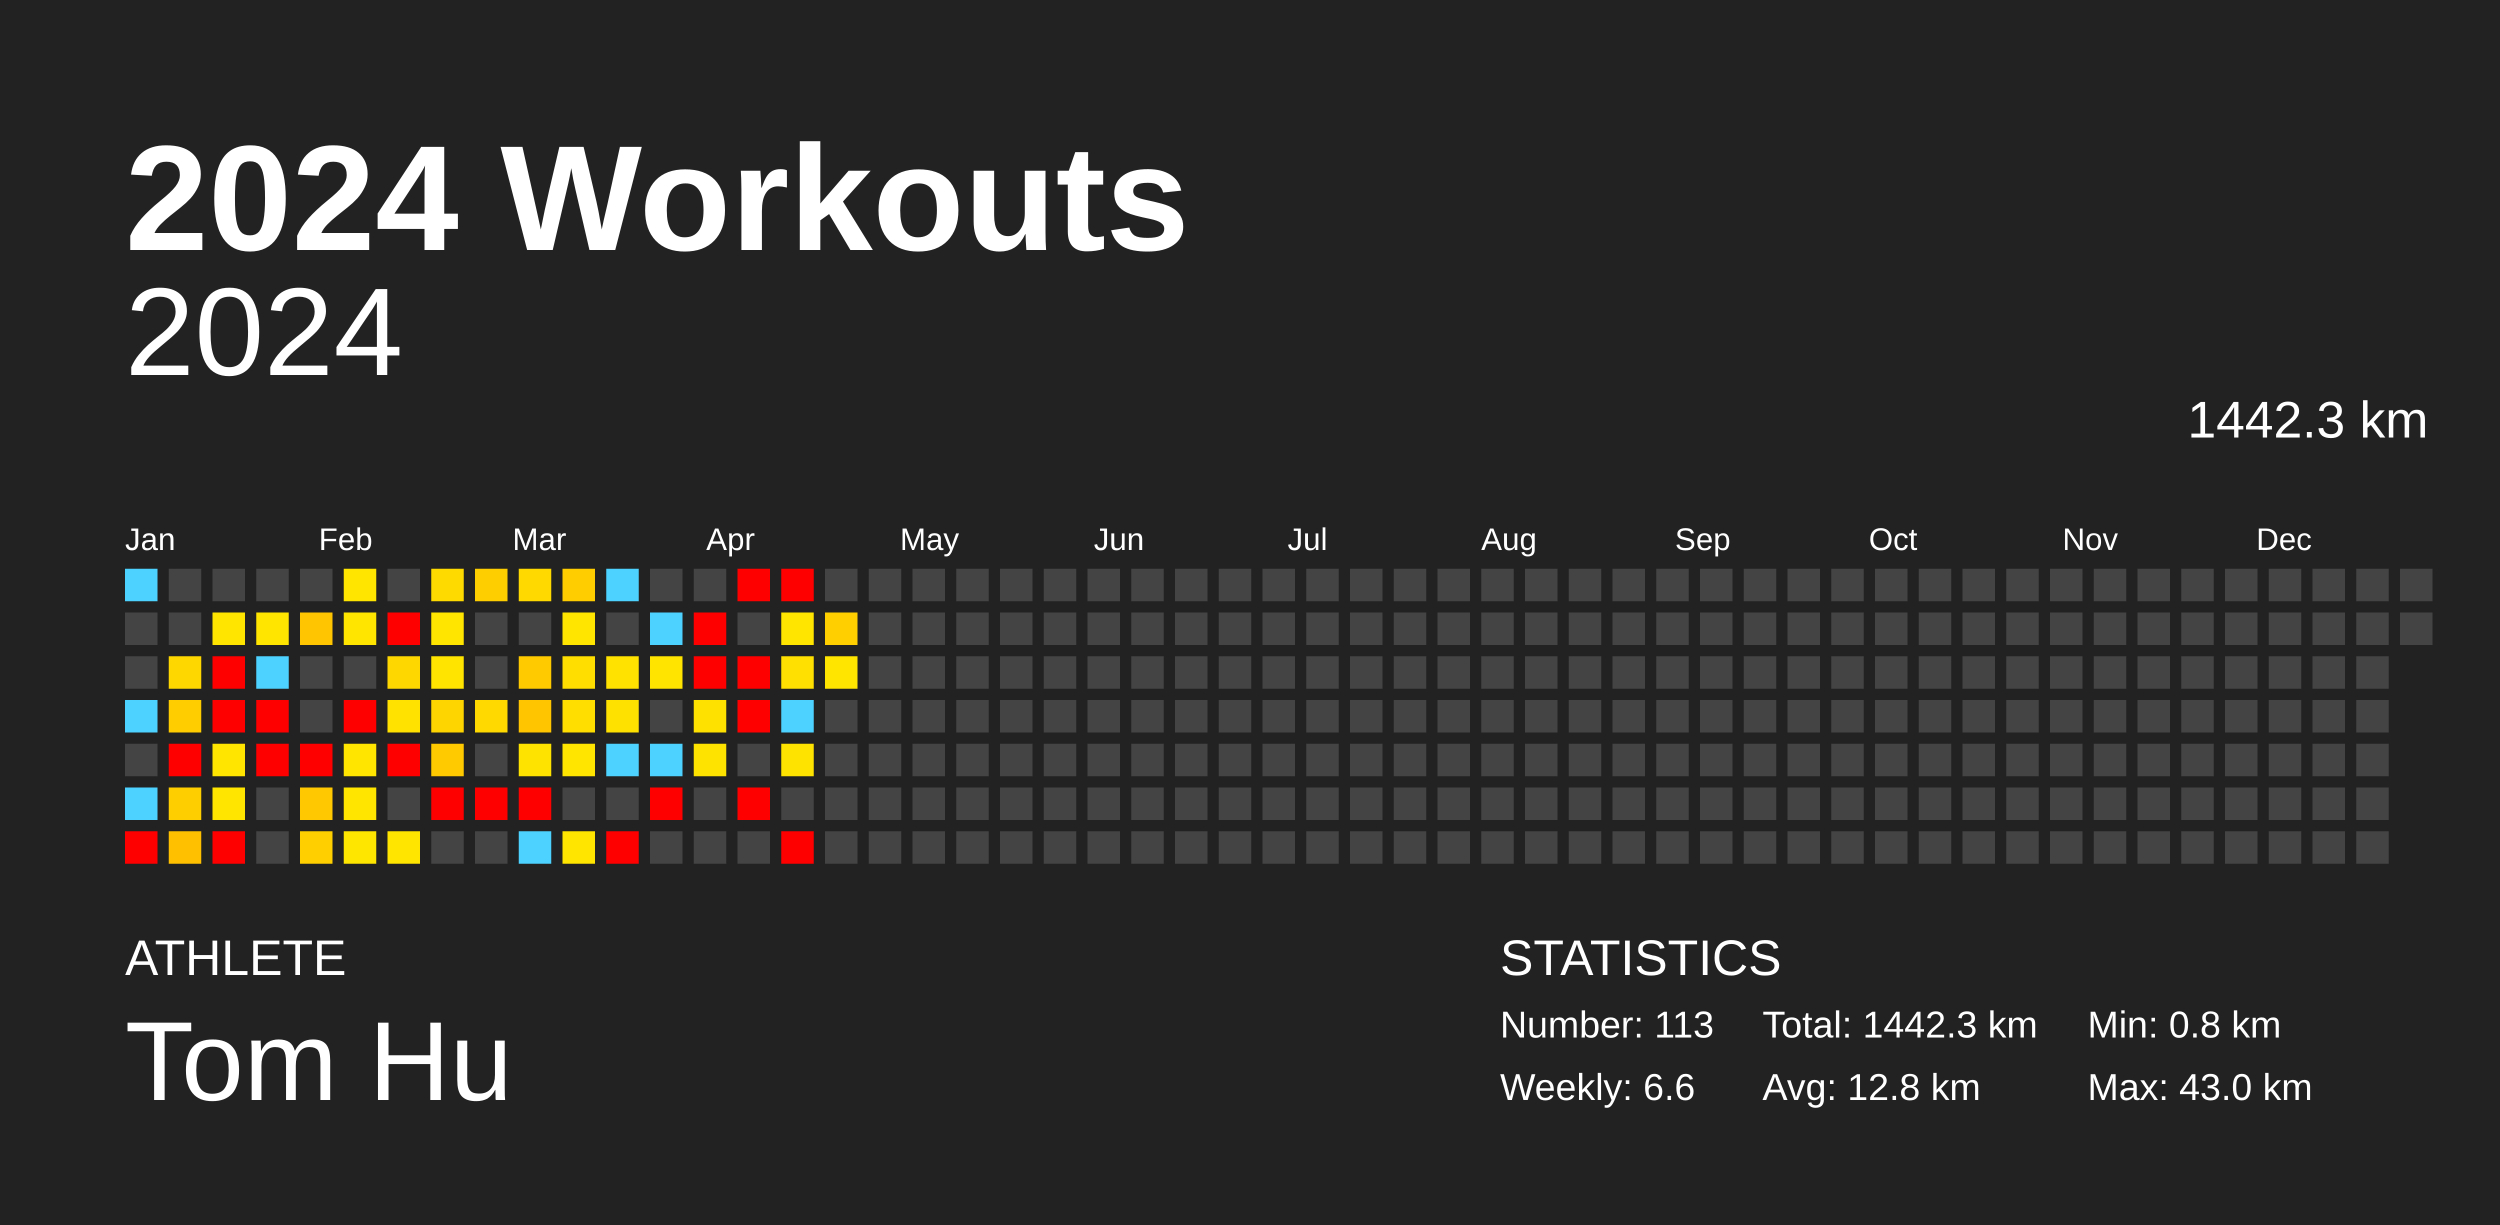
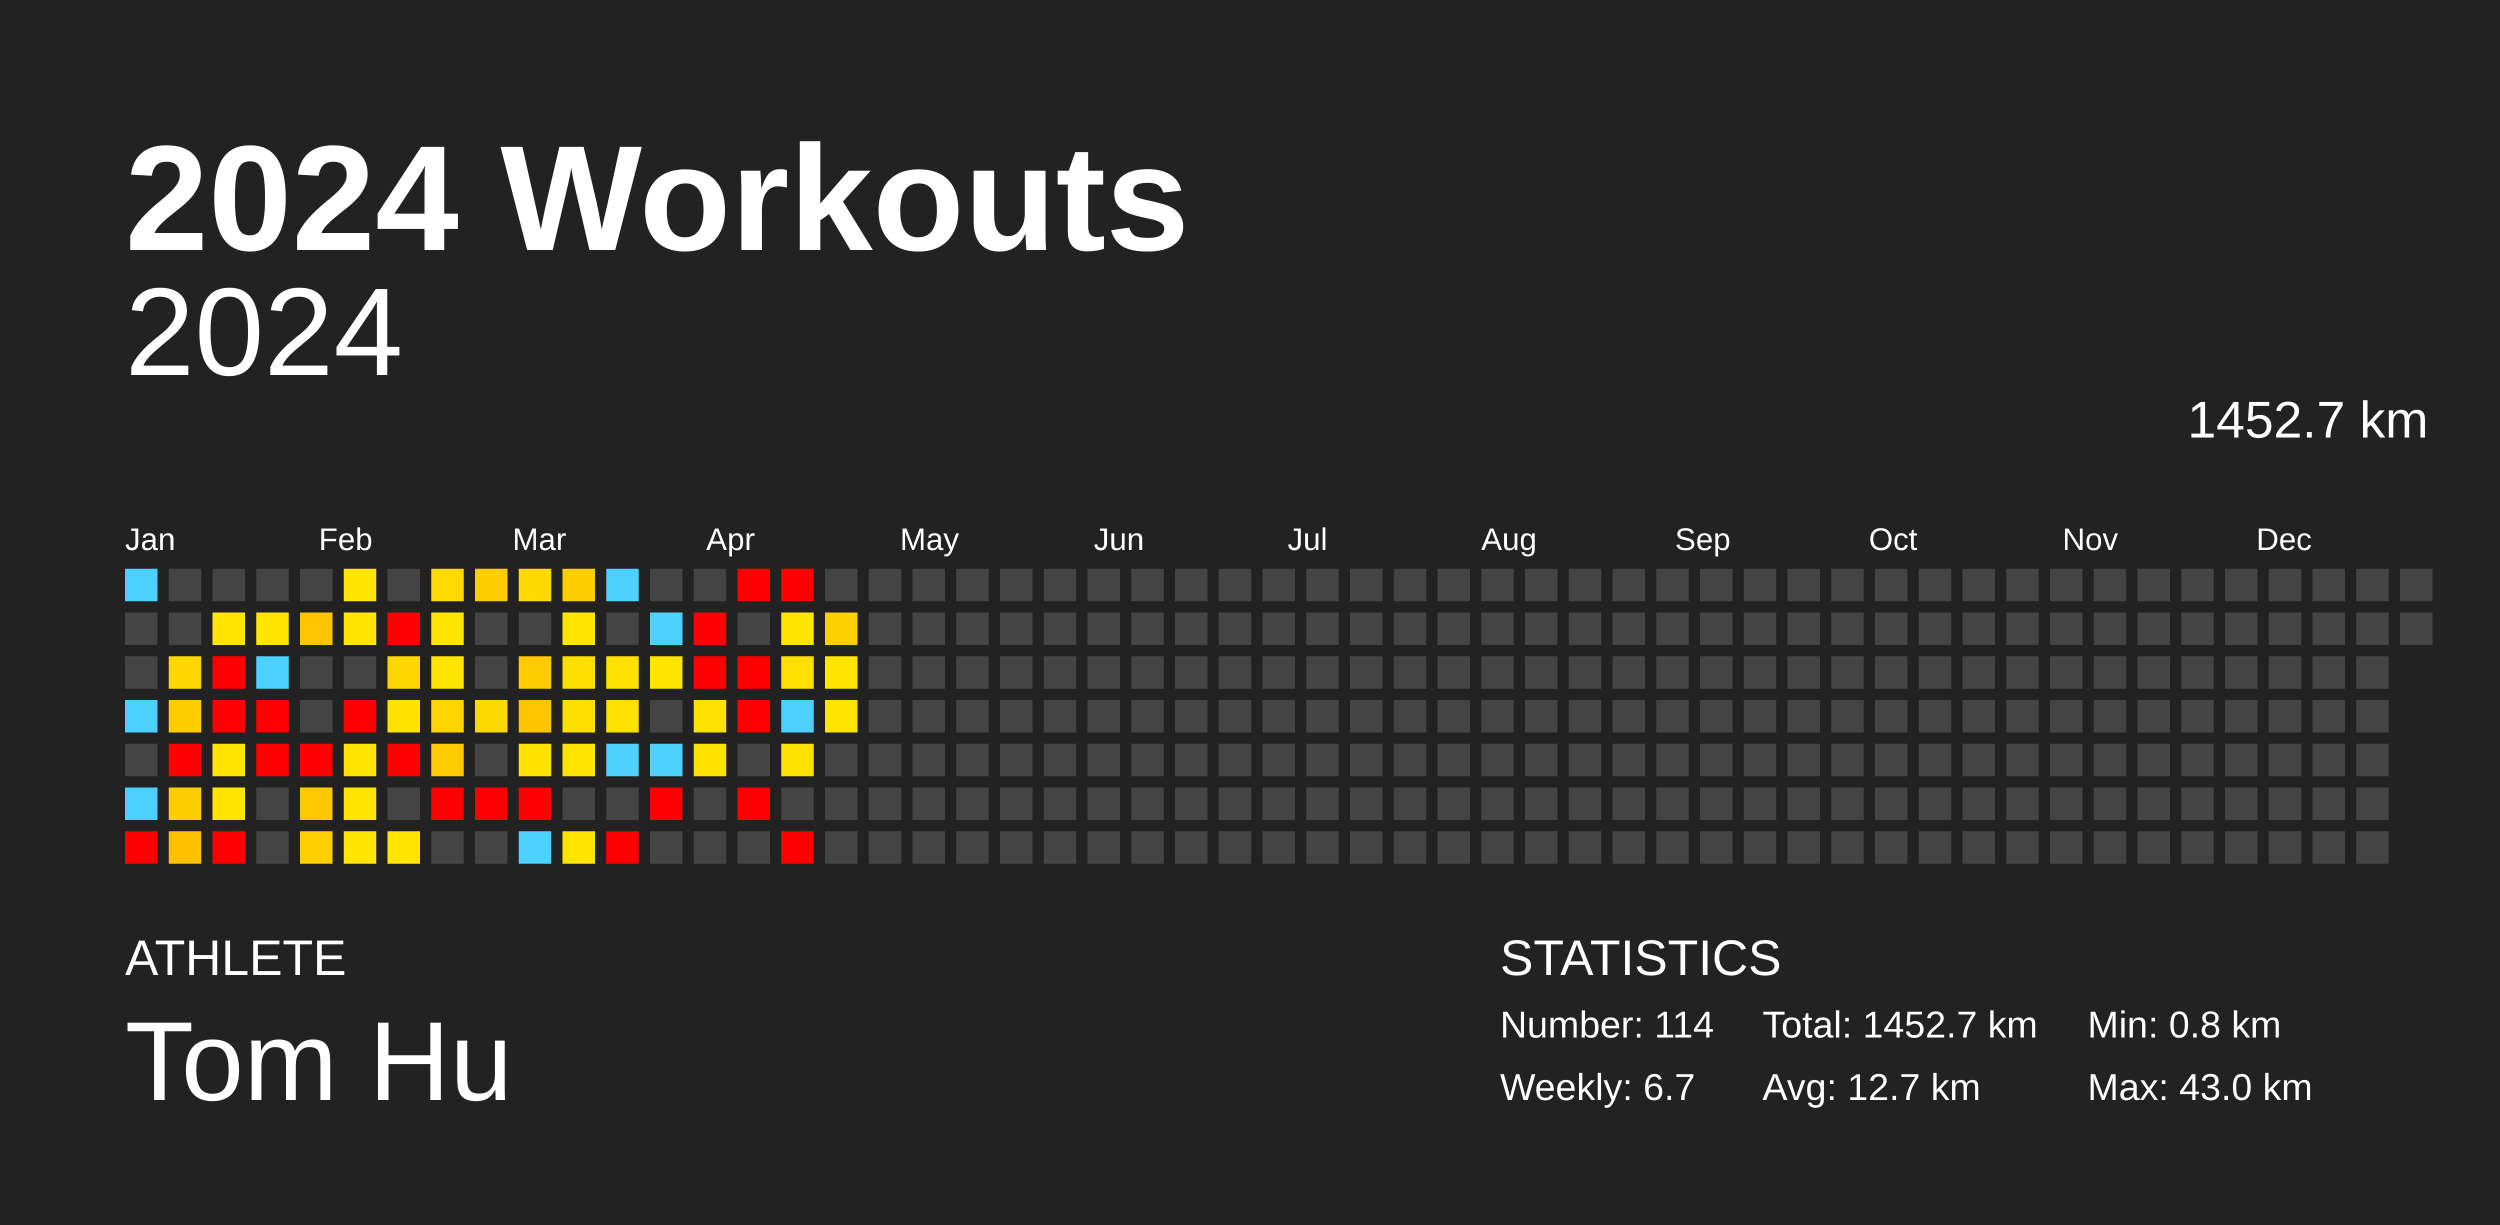
<svg xmlns="http://www.w3.org/2000/svg" baseProfile="full" height="98mm" version="1.1" viewBox="0,0,200,98" width="200mm">
  <defs />
  <rect fill="#222222" height="98" width="200" x="0" y="0" />
  <text fill="#FFFFFF" style="font-size:12px; font-family:Arial; font-weight:bold;" x="10" y="20">2024 Workouts</text>
  <text fill="#FFFFFF" style="font-size:4px; font-family:Arial" x="10" y="78">ATHLETE</text>
  <text fill="#FFFFFF" style="font-size:9px; font-family:Arial" x="10" y="88">Tom Hu</text>
  <text fill="#FFFFFF" style="font-size:4px; font-family:Arial" x="120" y="78">STATISTICS</text>
-   <text fill="#FFFFFF" style="font-size:3px; font-family:Arial" x="120" y="83">Number: 113</text>
-   <text fill="#FFFFFF" style="font-size:3px; font-family:Arial" x="120" y="88">Weekly: 6.6</text>
-   <text fill="#FFFFFF" style="font-size:3px; font-family:Arial" x="141" y="83">Total: 1442.3 km</text>
-   <text fill="#FFFFFF" style="font-size:3px; font-family:Arial" x="141" y="88">Avg: 12.8 km</text>
+   <text fill="#FFFFFF" style="font-size:3px; font-family:Arial" x="120" y="83">Number: 114</text>
+   <text fill="#FFFFFF" style="font-size:3px; font-family:Arial" x="120" y="88">Weekly: 6.7</text>
+   <text fill="#FFFFFF" style="font-size:3px; font-family:Arial" x="141" y="83">Total: 1452.7 km</text>
+   <text fill="#FFFFFF" style="font-size:3px; font-family:Arial" x="141" y="88">Avg: 12.7 km</text>
  <text fill="#FFFFFF" style="font-size:3px; font-family:Arial" x="167" y="83">Min: 0.8 km</text>
  <text fill="#FFFFFF" style="font-size:3px; font-family:Arial" x="167" y="88">Max: 43.0 km</text>
  <text alignment-baseline="hanging" fill="#FFFFFF" style="font-size:10.0px; font-family:Arial;" x="10" y="30">2024</text>
-   <text alignment-baseline="hanging" fill="#FFFFFF" style="font-size:4.125px; font-family:Arial;" x="175" y="35">1442.3 km</text>
+   <text alignment-baseline="hanging" fill="#FFFFFF" style="font-size:4.125px; font-family:Arial;" x="175" y="35">1452.7 km</text>
  <text fill="#FFFFFF" style="font-size:2.5px; font-family:Arial" x="10.0" y="44">Jan</text>
  <text fill="#FFFFFF" style="font-size:2.5px; font-family:Arial" x="25.5" y="44">Feb</text>
  <text fill="#FFFFFF" style="font-size:2.5px; font-family:Arial" x="41.0" y="44">Mar</text>
  <text fill="#FFFFFF" style="font-size:2.5px; font-family:Arial" x="56.5" y="44">Apr</text>
  <text fill="#FFFFFF" style="font-size:2.5px; font-family:Arial" x="72.0" y="44">May</text>
  <text fill="#FFFFFF" style="font-size:2.5px; font-family:Arial" x="87.5" y="44">Jun</text>
  <text fill="#FFFFFF" style="font-size:2.5px; font-family:Arial" x="103.0" y="44">Jul</text>
  <text fill="#FFFFFF" style="font-size:2.5px; font-family:Arial" x="118.5" y="44">Aug</text>
  <text fill="#FFFFFF" style="font-size:2.5px; font-family:Arial" x="134.0" y="44">Sep</text>
  <text fill="#FFFFFF" style="font-size:2.5px; font-family:Arial" x="149.5" y="44">Oct</text>
  <text fill="#FFFFFF" style="font-size:2.5px; font-family:Arial" x="165.0" y="44">Nov</text>
  <text fill="#FFFFFF" style="font-size:2.5px; font-family:Arial" x="180.5" y="44">Dec</text>
  <rect fill="#4dd2ff" height="2.6" width="2.6" x="10.0" y="45.5" />
  <rect fill="#444444" height="2.6" width="2.6" x="10.0" y="49.0" />
  <rect fill="#444444" height="2.6" width="2.6" x="10.0" y="52.5" />
  <rect fill="#4dd2ff" height="2.6" width="2.6" x="10.0" y="56.0" />
  <rect fill="#444444" height="2.6" width="2.6" x="10.0" y="59.5" />
  <rect fill="#4dd2ff" height="2.6" width="2.6" x="10.0" y="63.0" />
  <rect fill="red" height="2.6" width="2.6" x="10.0" y="66.5" />
  <rect fill="#444444" height="2.6" width="2.6" x="13.5" y="45.5" />
  <rect fill="#444444" height="2.6" width="2.6" x="13.5" y="49.0" />
  <rect fill="#ffd700" height="2.6" width="2.6" x="13.5" y="52.5" />
  <rect fill="#ffcd00" height="2.6" width="2.6" x="13.5" y="56.0" />
  <rect fill="red" height="2.6" width="2.6" x="13.5" y="59.5" />
  <rect fill="#ffce00" height="2.6" width="2.6" x="13.5" y="63.0" />
  <rect fill="#ffc000" height="2.6" width="2.6" x="13.5" y="66.5" />
  <rect fill="#444444" height="2.6" width="2.6" x="17.0" y="45.5" />
  <rect fill="#ffe500" height="2.6" width="2.6" x="17.0" y="49.0" />
  <rect fill="red" height="2.6" width="2.6" x="17.0" y="52.5" />
  <rect fill="red" height="2.6" width="2.6" x="17.0" y="56.0" />
  <rect fill="#ffe500" height="2.6" width="2.6" x="17.0" y="59.5" />
  <rect fill="#ffe500" height="2.6" width="2.6" x="17.0" y="63.0" />
  <rect fill="red" height="2.6" width="2.6" x="17.0" y="66.5" />
  <rect fill="#444444" height="2.6" width="2.6" x="20.5" y="45.5" />
  <rect fill="#ffe500" height="2.6" width="2.6" x="20.5" y="49.0" />
  <rect fill="#4dd2ff" height="2.6" width="2.6" x="20.5" y="52.5" />
  <rect fill="red" height="2.6" width="2.6" x="20.5" y="56.0" />
  <rect fill="red" height="2.6" width="2.6" x="20.5" y="59.5" />
  <rect fill="#444444" height="2.6" width="2.6" x="20.5" y="63.0" />
  <rect fill="#444444" height="2.6" width="2.6" x="20.5" y="66.5" />
  <rect fill="#444444" height="2.6" width="2.6" x="24.0" y="45.5" />
  <rect fill="#ffc500" height="2.6" width="2.6" x="24.0" y="49.0" />
  <rect fill="#444444" height="2.6" width="2.6" x="24.0" y="52.5" />
  <rect fill="#444444" height="2.6" width="2.6" x="24.0" y="56.0" />
  <rect fill="red" height="2.6" width="2.6" x="24.0" y="59.5" />
  <rect fill="#ffc800" height="2.6" width="2.6" x="24.0" y="63.0" />
  <rect fill="#ffcf00" height="2.6" width="2.6" x="24.0" y="66.5" />
  <rect fill="#ffe500" height="2.6" width="2.6" x="27.5" y="45.5" />
  <rect fill="#ffe500" height="2.6" width="2.6" x="27.5" y="49.0" />
  <rect fill="#444444" height="2.6" width="2.6" x="27.5" y="52.5" />
  <rect fill="red" height="2.6" width="2.6" x="27.5" y="56.0" />
  <rect fill="#ffe500" height="2.6" width="2.6" x="27.5" y="59.5" />
  <rect fill="#ffe500" height="2.6" width="2.6" x="27.5" y="63.0" />
  <rect fill="#ffe600" height="2.6" width="2.6" x="27.5" y="66.5" />
  <rect fill="#444444" height="2.6" width="2.6" x="31.0" y="45.5" />
  <rect fill="red" height="2.6" width="2.6" x="31.0" y="49.0" />
  <rect fill="#ffd700" height="2.6" width="2.6" x="31.0" y="52.5" />
  <rect fill="#ffe200" height="2.6" width="2.6" x="31.0" y="56.0" />
  <rect fill="red" height="2.6" width="2.6" x="31.0" y="59.5" />
  <rect fill="#444444" height="2.6" width="2.6" x="31.0" y="63.0" />
  <rect fill="#ffe500" height="2.6" width="2.6" x="31.0" y="66.5" />
  <rect fill="#ffda00" height="2.6" width="2.6" x="34.5" y="45.5" />
  <rect fill="#ffe500" height="2.6" width="2.6" x="34.5" y="49.0" />
  <rect fill="#ffe400" height="2.6" width="2.6" x="34.5" y="52.5" />
  <rect fill="#ffd500" height="2.6" width="2.6" x="34.5" y="56.0" />
  <rect fill="#ffcb00" height="2.6" width="2.6" x="34.5" y="59.5" />
  <rect fill="red" height="2.6" width="2.6" x="34.5" y="63.0" />
  <rect fill="#444444" height="2.6" width="2.6" x="34.5" y="66.5" />
  <rect fill="#ffce00" height="2.6" width="2.6" x="38.0" y="45.5" />
  <rect fill="#444444" height="2.6" width="2.6" x="38.0" y="49.0" />
  <rect fill="#444444" height="2.6" width="2.6" x="38.0" y="52.5" />
  <rect fill="#ffd900" height="2.6" width="2.6" x="38.0" y="56.0" />
  <rect fill="#444444" height="2.6" width="2.6" x="38.0" y="59.5" />
  <rect fill="red" height="2.6" width="2.6" x="38.0" y="63.0" />
  <rect fill="#444444" height="2.6" width="2.6" x="38.0" y="66.5" />
  <rect fill="#ffd900" height="2.6" width="2.6" x="41.5" y="45.5" />
  <rect fill="#444444" height="2.6" width="2.6" x="41.5" y="49.0" />
  <rect fill="#ffca00" height="2.6" width="2.6" x="41.5" y="52.5" />
  <rect fill="#ffc600" height="2.6" width="2.6" x="41.5" y="56.0" />
  <rect fill="#ffe300" height="2.6" width="2.6" x="41.5" y="59.5" />
  <rect fill="red" height="2.6" width="2.6" x="41.5" y="63.0" />
  <rect fill="#4dd2ff" height="2.6" width="2.6" x="41.5" y="66.5" />
  <rect fill="#ffcd00" height="2.6" width="2.6" x="45.0" y="45.5" />
  <rect fill="#ffe500" height="2.6" width="2.6" x="45.0" y="49.0" />
  <rect fill="#ffde00" height="2.6" width="2.6" x="45.0" y="52.5" />
  <rect fill="#ffde00" height="2.6" width="2.6" x="45.0" y="56.0" />
  <rect fill="#ffe500" height="2.6" width="2.6" x="45.0" y="59.5" />
  <rect fill="#444444" height="2.6" width="2.6" x="45.0" y="63.0" />
  <rect fill="#ffe500" height="2.6" width="2.6" x="45.0" y="66.5" />
  <rect fill="#4dd2ff" height="2.6" width="2.6" x="48.5" y="45.5" />
  <rect fill="#444444" height="2.6" width="2.6" x="48.5" y="49.0" />
  <rect fill="#ffe200" height="2.6" width="2.6" x="48.5" y="52.5" />
  <rect fill="#ffe100" height="2.6" width="2.6" x="48.5" y="56.0" />
  <rect fill="#4dd2ff" height="2.6" width="2.6" x="48.5" y="59.5" />
  <rect fill="#444444" height="2.6" width="2.6" x="48.5" y="63.0" />
  <rect fill="red" height="2.6" width="2.6" x="48.5" y="66.5" />
  <rect fill="#444444" height="2.6" width="2.6" x="52.0" y="45.5" />
  <rect fill="#4dd2ff" height="2.6" width="2.6" x="52.0" y="49.0" />
  <rect fill="#ffe400" height="2.6" width="2.6" x="52.0" y="52.5" />
  <rect fill="#444444" height="2.6" width="2.6" x="52.0" y="56.0" />
  <rect fill="#4dd2ff" height="2.6" width="2.6" x="52.0" y="59.5" />
  <rect fill="red" height="2.6" width="2.6" x="52.0" y="63.0" />
  <rect fill="#444444" height="2.6" width="2.6" x="52.0" y="66.5" />
  <rect fill="#444444" height="2.6" width="2.6" x="55.5" y="45.5" />
  <rect fill="red" height="2.6" width="2.6" x="55.5" y="49.0" />
  <rect fill="red" height="2.6" width="2.6" x="55.5" y="52.5" />
  <rect fill="#ffe100" height="2.6" width="2.6" x="55.5" y="56.0" />
  <rect fill="#ffe300" height="2.6" width="2.6" x="55.5" y="59.5" />
  <rect fill="#444444" height="2.6" width="2.6" x="55.5" y="63.0" />
  <rect fill="#444444" height="2.6" width="2.6" x="55.5" y="66.5" />
  <rect fill="red" height="2.6" width="2.6" x="59.0" y="45.5" />
  <rect fill="#444444" height="2.6" width="2.6" x="59.0" y="49.0" />
  <rect fill="red" height="2.6" width="2.6" x="59.0" y="52.5" />
  <rect fill="red" height="2.6" width="2.6" x="59.0" y="56.0" />
  <rect fill="#444444" height="2.6" width="2.6" x="59.0" y="59.5" />
  <rect fill="red" height="2.6" width="2.6" x="59.0" y="63.0" />
  <rect fill="#444444" height="2.6" width="2.6" x="59.0" y="66.5" />
  <rect fill="red" height="2.6" width="2.6" x="62.5" y="45.5" />
  <rect fill="#ffe500" height="2.6" width="2.6" x="62.5" y="49.0" />
  <rect fill="#ffe000" height="2.6" width="2.6" x="62.5" y="52.5" />
  <rect fill="#4dd2ff" height="2.6" width="2.6" x="62.5" y="56.0" />
  <rect fill="#ffe300" height="2.6" width="2.6" x="62.5" y="59.5" />
  <rect fill="#444444" height="2.6" width="2.6" x="62.5" y="63.0" />
  <rect fill="red" height="2.6" width="2.6" x="62.5" y="66.5" />
  <rect fill="#444444" height="2.6" width="2.6" x="66.0" y="45.5" />
  <rect fill="#ffcf00" height="2.6" width="2.6" x="66.0" y="49.0" />
  <rect fill="#ffe500" height="2.6" width="2.6" x="66.0" y="52.5" />
-   <rect fill="#444444" height="2.6" width="2.6" x="66.0" y="56.0" />
+   <rect fill="#ffe400" height="2.6" width="2.6" x="66.0" y="56.0" />
  <rect fill="#444444" height="2.6" width="2.6" x="66.0" y="59.5" />
  <rect fill="#444444" height="2.6" width="2.6" x="66.0" y="63.0" />
  <rect fill="#444444" height="2.6" width="2.6" x="66.0" y="66.5" />
  <rect fill="#444444" height="2.6" width="2.6" x="69.5" y="45.5" />
  <rect fill="#444444" height="2.6" width="2.6" x="69.5" y="49.0" />
  <rect fill="#444444" height="2.6" width="2.6" x="69.5" y="52.5" />
  <rect fill="#444444" height="2.6" width="2.6" x="69.5" y="56.0" />
  <rect fill="#444444" height="2.6" width="2.6" x="69.5" y="59.5" />
  <rect fill="#444444" height="2.6" width="2.6" x="69.5" y="63.0" />
  <rect fill="#444444" height="2.6" width="2.6" x="69.5" y="66.5" />
  <rect fill="#444444" height="2.6" width="2.6" x="73.0" y="45.5" />
  <rect fill="#444444" height="2.6" width="2.6" x="73.0" y="49.0" />
  <rect fill="#444444" height="2.6" width="2.6" x="73.0" y="52.5" />
  <rect fill="#444444" height="2.6" width="2.6" x="73.0" y="56.0" />
  <rect fill="#444444" height="2.6" width="2.6" x="73.0" y="59.5" />
  <rect fill="#444444" height="2.6" width="2.6" x="73.0" y="63.0" />
  <rect fill="#444444" height="2.6" width="2.6" x="73.0" y="66.5" />
  <rect fill="#444444" height="2.6" width="2.6" x="76.5" y="45.5" />
  <rect fill="#444444" height="2.6" width="2.6" x="76.5" y="49.0" />
  <rect fill="#444444" height="2.6" width="2.6" x="76.5" y="52.5" />
  <rect fill="#444444" height="2.6" width="2.6" x="76.5" y="56.0" />
  <rect fill="#444444" height="2.6" width="2.6" x="76.5" y="59.5" />
  <rect fill="#444444" height="2.6" width="2.6" x="76.5" y="63.0" />
  <rect fill="#444444" height="2.6" width="2.6" x="76.5" y="66.5" />
  <rect fill="#444444" height="2.6" width="2.6" x="80.0" y="45.5" />
  <rect fill="#444444" height="2.6" width="2.6" x="80.0" y="49.0" />
  <rect fill="#444444" height="2.6" width="2.6" x="80.0" y="52.5" />
  <rect fill="#444444" height="2.6" width="2.6" x="80.0" y="56.0" />
  <rect fill="#444444" height="2.6" width="2.6" x="80.0" y="59.5" />
  <rect fill="#444444" height="2.6" width="2.6" x="80.0" y="63.0" />
  <rect fill="#444444" height="2.6" width="2.6" x="80.0" y="66.5" />
  <rect fill="#444444" height="2.6" width="2.6" x="83.5" y="45.5" />
  <rect fill="#444444" height="2.6" width="2.6" x="83.5" y="49.0" />
  <rect fill="#444444" height="2.6" width="2.6" x="83.5" y="52.5" />
  <rect fill="#444444" height="2.6" width="2.6" x="83.5" y="56.0" />
  <rect fill="#444444" height="2.6" width="2.6" x="83.5" y="59.5" />
  <rect fill="#444444" height="2.6" width="2.6" x="83.5" y="63.0" />
  <rect fill="#444444" height="2.6" width="2.6" x="83.5" y="66.5" />
  <rect fill="#444444" height="2.6" width="2.6" x="87.0" y="45.5" />
  <rect fill="#444444" height="2.6" width="2.6" x="87.0" y="49.0" />
  <rect fill="#444444" height="2.6" width="2.6" x="87.0" y="52.5" />
  <rect fill="#444444" height="2.6" width="2.6" x="87.0" y="56.0" />
  <rect fill="#444444" height="2.6" width="2.6" x="87.0" y="59.5" />
  <rect fill="#444444" height="2.6" width="2.6" x="87.0" y="63.0" />
  <rect fill="#444444" height="2.6" width="2.6" x="87.0" y="66.5" />
  <rect fill="#444444" height="2.6" width="2.6" x="90.5" y="45.5" />
  <rect fill="#444444" height="2.6" width="2.6" x="90.5" y="49.0" />
  <rect fill="#444444" height="2.6" width="2.6" x="90.5" y="52.5" />
  <rect fill="#444444" height="2.6" width="2.6" x="90.5" y="56.0" />
  <rect fill="#444444" height="2.6" width="2.6" x="90.5" y="59.5" />
  <rect fill="#444444" height="2.6" width="2.6" x="90.5" y="63.0" />
  <rect fill="#444444" height="2.6" width="2.6" x="90.5" y="66.5" />
  <rect fill="#444444" height="2.6" width="2.6" x="94.0" y="45.5" />
  <rect fill="#444444" height="2.6" width="2.6" x="94.0" y="49.0" />
  <rect fill="#444444" height="2.6" width="2.6" x="94.0" y="52.5" />
  <rect fill="#444444" height="2.6" width="2.6" x="94.0" y="56.0" />
  <rect fill="#444444" height="2.6" width="2.6" x="94.0" y="59.5" />
  <rect fill="#444444" height="2.6" width="2.6" x="94.0" y="63.0" />
  <rect fill="#444444" height="2.6" width="2.6" x="94.0" y="66.5" />
  <rect fill="#444444" height="2.6" width="2.6" x="97.5" y="45.5" />
  <rect fill="#444444" height="2.6" width="2.6" x="97.5" y="49.0" />
  <rect fill="#444444" height="2.6" width="2.6" x="97.5" y="52.5" />
  <rect fill="#444444" height="2.6" width="2.6" x="97.5" y="56.0" />
  <rect fill="#444444" height="2.6" width="2.6" x="97.5" y="59.5" />
  <rect fill="#444444" height="2.6" width="2.6" x="97.5" y="63.0" />
  <rect fill="#444444" height="2.6" width="2.6" x="97.5" y="66.5" />
  <rect fill="#444444" height="2.6" width="2.6" x="101.0" y="45.5" />
  <rect fill="#444444" height="2.6" width="2.6" x="101.0" y="49.0" />
  <rect fill="#444444" height="2.6" width="2.6" x="101.0" y="52.5" />
  <rect fill="#444444" height="2.6" width="2.6" x="101.0" y="56.0" />
  <rect fill="#444444" height="2.6" width="2.6" x="101.0" y="59.5" />
  <rect fill="#444444" height="2.6" width="2.6" x="101.0" y="63.0" />
  <rect fill="#444444" height="2.6" width="2.6" x="101.0" y="66.5" />
  <rect fill="#444444" height="2.6" width="2.6" x="104.5" y="45.5" />
  <rect fill="#444444" height="2.6" width="2.6" x="104.5" y="49.0" />
  <rect fill="#444444" height="2.6" width="2.6" x="104.5" y="52.5" />
  <rect fill="#444444" height="2.6" width="2.6" x="104.5" y="56.0" />
  <rect fill="#444444" height="2.6" width="2.6" x="104.5" y="59.5" />
  <rect fill="#444444" height="2.6" width="2.6" x="104.5" y="63.0" />
  <rect fill="#444444" height="2.6" width="2.6" x="104.5" y="66.5" />
  <rect fill="#444444" height="2.6" width="2.6" x="108.0" y="45.5" />
  <rect fill="#444444" height="2.6" width="2.6" x="108.0" y="49.0" />
  <rect fill="#444444" height="2.6" width="2.6" x="108.0" y="52.5" />
  <rect fill="#444444" height="2.6" width="2.6" x="108.0" y="56.0" />
  <rect fill="#444444" height="2.6" width="2.6" x="108.0" y="59.5" />
  <rect fill="#444444" height="2.6" width="2.6" x="108.0" y="63.0" />
  <rect fill="#444444" height="2.6" width="2.6" x="108.0" y="66.5" />
  <rect fill="#444444" height="2.6" width="2.6" x="111.5" y="45.5" />
  <rect fill="#444444" height="2.6" width="2.6" x="111.5" y="49.0" />
  <rect fill="#444444" height="2.6" width="2.6" x="111.5" y="52.5" />
  <rect fill="#444444" height="2.6" width="2.6" x="111.5" y="56.0" />
  <rect fill="#444444" height="2.6" width="2.6" x="111.5" y="59.5" />
  <rect fill="#444444" height="2.6" width="2.6" x="111.5" y="63.0" />
  <rect fill="#444444" height="2.6" width="2.6" x="111.5" y="66.5" />
  <rect fill="#444444" height="2.6" width="2.6" x="115.0" y="45.5" />
  <rect fill="#444444" height="2.6" width="2.6" x="115.0" y="49.0" />
  <rect fill="#444444" height="2.6" width="2.6" x="115.0" y="52.5" />
  <rect fill="#444444" height="2.6" width="2.6" x="115.0" y="56.0" />
  <rect fill="#444444" height="2.6" width="2.6" x="115.0" y="59.5" />
  <rect fill="#444444" height="2.6" width="2.6" x="115.0" y="63.0" />
  <rect fill="#444444" height="2.6" width="2.6" x="115.0" y="66.5" />
  <rect fill="#444444" height="2.6" width="2.6" x="118.5" y="45.5" />
  <rect fill="#444444" height="2.6" width="2.6" x="118.5" y="49.0" />
  <rect fill="#444444" height="2.6" width="2.6" x="118.5" y="52.5" />
  <rect fill="#444444" height="2.6" width="2.6" x="118.5" y="56.0" />
  <rect fill="#444444" height="2.6" width="2.6" x="118.5" y="59.5" />
  <rect fill="#444444" height="2.6" width="2.6" x="118.5" y="63.0" />
  <rect fill="#444444" height="2.6" width="2.6" x="118.5" y="66.5" />
  <rect fill="#444444" height="2.6" width="2.6" x="122.0" y="45.5" />
  <rect fill="#444444" height="2.6" width="2.6" x="122.0" y="49.0" />
  <rect fill="#444444" height="2.6" width="2.6" x="122.0" y="52.5" />
  <rect fill="#444444" height="2.6" width="2.6" x="122.0" y="56.0" />
  <rect fill="#444444" height="2.6" width="2.6" x="122.0" y="59.5" />
  <rect fill="#444444" height="2.6" width="2.6" x="122.0" y="63.0" />
  <rect fill="#444444" height="2.6" width="2.6" x="122.0" y="66.5" />
  <rect fill="#444444" height="2.6" width="2.6" x="125.5" y="45.5" />
  <rect fill="#444444" height="2.6" width="2.6" x="125.5" y="49.0" />
  <rect fill="#444444" height="2.6" width="2.6" x="125.5" y="52.5" />
  <rect fill="#444444" height="2.6" width="2.6" x="125.5" y="56.0" />
  <rect fill="#444444" height="2.6" width="2.6" x="125.5" y="59.5" />
  <rect fill="#444444" height="2.6" width="2.6" x="125.5" y="63.0" />
  <rect fill="#444444" height="2.6" width="2.6" x="125.5" y="66.5" />
  <rect fill="#444444" height="2.6" width="2.6" x="129.0" y="45.5" />
  <rect fill="#444444" height="2.6" width="2.6" x="129.0" y="49.0" />
  <rect fill="#444444" height="2.6" width="2.6" x="129.0" y="52.5" />
  <rect fill="#444444" height="2.6" width="2.6" x="129.0" y="56.0" />
  <rect fill="#444444" height="2.6" width="2.6" x="129.0" y="59.5" />
  <rect fill="#444444" height="2.6" width="2.6" x="129.0" y="63.0" />
  <rect fill="#444444" height="2.6" width="2.6" x="129.0" y="66.5" />
  <rect fill="#444444" height="2.6" width="2.6" x="132.5" y="45.5" />
  <rect fill="#444444" height="2.6" width="2.6" x="132.5" y="49.0" />
  <rect fill="#444444" height="2.6" width="2.6" x="132.5" y="52.5" />
  <rect fill="#444444" height="2.6" width="2.6" x="132.5" y="56.0" />
  <rect fill="#444444" height="2.6" width="2.6" x="132.5" y="59.5" />
  <rect fill="#444444" height="2.6" width="2.6" x="132.5" y="63.0" />
  <rect fill="#444444" height="2.6" width="2.6" x="132.5" y="66.5" />
  <rect fill="#444444" height="2.6" width="2.6" x="136.0" y="45.5" />
  <rect fill="#444444" height="2.6" width="2.6" x="136.0" y="49.0" />
  <rect fill="#444444" height="2.6" width="2.6" x="136.0" y="52.5" />
  <rect fill="#444444" height="2.6" width="2.6" x="136.0" y="56.0" />
  <rect fill="#444444" height="2.6" width="2.6" x="136.0" y="59.5" />
  <rect fill="#444444" height="2.6" width="2.6" x="136.0" y="63.0" />
  <rect fill="#444444" height="2.6" width="2.6" x="136.0" y="66.5" />
  <rect fill="#444444" height="2.6" width="2.6" x="139.5" y="45.5" />
  <rect fill="#444444" height="2.6" width="2.6" x="139.5" y="49.0" />
  <rect fill="#444444" height="2.6" width="2.6" x="139.5" y="52.5" />
  <rect fill="#444444" height="2.6" width="2.6" x="139.5" y="56.0" />
  <rect fill="#444444" height="2.6" width="2.6" x="139.5" y="59.5" />
  <rect fill="#444444" height="2.6" width="2.6" x="139.5" y="63.0" />
  <rect fill="#444444" height="2.6" width="2.6" x="139.5" y="66.5" />
  <rect fill="#444444" height="2.6" width="2.6" x="143.0" y="45.5" />
  <rect fill="#444444" height="2.6" width="2.6" x="143.0" y="49.0" />
  <rect fill="#444444" height="2.6" width="2.6" x="143.0" y="52.5" />
  <rect fill="#444444" height="2.6" width="2.6" x="143.0" y="56.0" />
  <rect fill="#444444" height="2.6" width="2.6" x="143.0" y="59.5" />
  <rect fill="#444444" height="2.6" width="2.6" x="143.0" y="63.0" />
  <rect fill="#444444" height="2.6" width="2.6" x="143.0" y="66.5" />
  <rect fill="#444444" height="2.6" width="2.6" x="146.5" y="45.5" />
  <rect fill="#444444" height="2.6" width="2.6" x="146.5" y="49.0" />
  <rect fill="#444444" height="2.6" width="2.6" x="146.5" y="52.5" />
  <rect fill="#444444" height="2.6" width="2.6" x="146.5" y="56.0" />
  <rect fill="#444444" height="2.6" width="2.6" x="146.5" y="59.5" />
  <rect fill="#444444" height="2.6" width="2.6" x="146.5" y="63.0" />
  <rect fill="#444444" height="2.6" width="2.6" x="146.5" y="66.5" />
  <rect fill="#444444" height="2.6" width="2.6" x="150.0" y="45.5" />
  <rect fill="#444444" height="2.6" width="2.6" x="150.0" y="49.0" />
  <rect fill="#444444" height="2.6" width="2.6" x="150.0" y="52.5" />
  <rect fill="#444444" height="2.6" width="2.6" x="150.0" y="56.0" />
  <rect fill="#444444" height="2.6" width="2.6" x="150.0" y="59.5" />
  <rect fill="#444444" height="2.6" width="2.6" x="150.0" y="63.0" />
  <rect fill="#444444" height="2.6" width="2.6" x="150.0" y="66.5" />
  <rect fill="#444444" height="2.6" width="2.6" x="153.5" y="45.5" />
  <rect fill="#444444" height="2.6" width="2.6" x="153.5" y="49.0" />
  <rect fill="#444444" height="2.6" width="2.6" x="153.5" y="52.5" />
  <rect fill="#444444" height="2.6" width="2.6" x="153.5" y="56.0" />
  <rect fill="#444444" height="2.6" width="2.6" x="153.5" y="59.5" />
  <rect fill="#444444" height="2.6" width="2.6" x="153.5" y="63.0" />
  <rect fill="#444444" height="2.6" width="2.6" x="153.5" y="66.5" />
  <rect fill="#444444" height="2.6" width="2.6" x="157.0" y="45.5" />
  <rect fill="#444444" height="2.6" width="2.6" x="157.0" y="49.0" />
  <rect fill="#444444" height="2.6" width="2.6" x="157.0" y="52.5" />
  <rect fill="#444444" height="2.6" width="2.6" x="157.0" y="56.0" />
  <rect fill="#444444" height="2.6" width="2.6" x="157.0" y="59.5" />
  <rect fill="#444444" height="2.6" width="2.6" x="157.0" y="63.0" />
  <rect fill="#444444" height="2.6" width="2.6" x="157.0" y="66.5" />
  <rect fill="#444444" height="2.6" width="2.6" x="160.5" y="45.5" />
  <rect fill="#444444" height="2.6" width="2.6" x="160.5" y="49.0" />
  <rect fill="#444444" height="2.6" width="2.6" x="160.5" y="52.5" />
  <rect fill="#444444" height="2.6" width="2.6" x="160.5" y="56.0" />
  <rect fill="#444444" height="2.6" width="2.6" x="160.5" y="59.5" />
  <rect fill="#444444" height="2.6" width="2.6" x="160.5" y="63.0" />
  <rect fill="#444444" height="2.6" width="2.6" x="160.5" y="66.5" />
  <rect fill="#444444" height="2.6" width="2.6" x="164.0" y="45.5" />
  <rect fill="#444444" height="2.6" width="2.6" x="164.0" y="49.0" />
  <rect fill="#444444" height="2.6" width="2.6" x="164.0" y="52.5" />
  <rect fill="#444444" height="2.6" width="2.6" x="164.0" y="56.0" />
  <rect fill="#444444" height="2.6" width="2.6" x="164.0" y="59.5" />
  <rect fill="#444444" height="2.6" width="2.6" x="164.0" y="63.0" />
  <rect fill="#444444" height="2.6" width="2.6" x="164.0" y="66.5" />
  <rect fill="#444444" height="2.6" width="2.6" x="167.5" y="45.5" />
  <rect fill="#444444" height="2.6" width="2.6" x="167.5" y="49.0" />
  <rect fill="#444444" height="2.6" width="2.6" x="167.5" y="52.5" />
  <rect fill="#444444" height="2.6" width="2.6" x="167.5" y="56.0" />
  <rect fill="#444444" height="2.6" width="2.6" x="167.5" y="59.5" />
  <rect fill="#444444" height="2.6" width="2.6" x="167.5" y="63.0" />
  <rect fill="#444444" height="2.6" width="2.6" x="167.5" y="66.5" />
  <rect fill="#444444" height="2.6" width="2.6" x="171.0" y="45.5" />
  <rect fill="#444444" height="2.6" width="2.6" x="171.0" y="49.0" />
  <rect fill="#444444" height="2.6" width="2.6" x="171.0" y="52.5" />
  <rect fill="#444444" height="2.6" width="2.6" x="171.0" y="56.0" />
  <rect fill="#444444" height="2.6" width="2.6" x="171.0" y="59.5" />
  <rect fill="#444444" height="2.6" width="2.6" x="171.0" y="63.0" />
  <rect fill="#444444" height="2.6" width="2.6" x="171.0" y="66.5" />
  <rect fill="#444444" height="2.6" width="2.6" x="174.5" y="45.5" />
  <rect fill="#444444" height="2.6" width="2.6" x="174.5" y="49.0" />
  <rect fill="#444444" height="2.6" width="2.6" x="174.5" y="52.5" />
  <rect fill="#444444" height="2.6" width="2.6" x="174.5" y="56.0" />
  <rect fill="#444444" height="2.6" width="2.6" x="174.5" y="59.5" />
  <rect fill="#444444" height="2.6" width="2.6" x="174.5" y="63.0" />
  <rect fill="#444444" height="2.6" width="2.6" x="174.5" y="66.5" />
  <rect fill="#444444" height="2.6" width="2.6" x="178.0" y="45.5" />
  <rect fill="#444444" height="2.6" width="2.6" x="178.0" y="49.0" />
  <rect fill="#444444" height="2.6" width="2.6" x="178.0" y="52.5" />
  <rect fill="#444444" height="2.6" width="2.6" x="178.0" y="56.0" />
  <rect fill="#444444" height="2.6" width="2.6" x="178.0" y="59.5" />
  <rect fill="#444444" height="2.6" width="2.6" x="178.0" y="63.0" />
  <rect fill="#444444" height="2.6" width="2.6" x="178.0" y="66.5" />
  <rect fill="#444444" height="2.6" width="2.6" x="181.5" y="45.5" />
  <rect fill="#444444" height="2.6" width="2.6" x="181.5" y="49.0" />
  <rect fill="#444444" height="2.6" width="2.6" x="181.5" y="52.5" />
  <rect fill="#444444" height="2.6" width="2.6" x="181.5" y="56.0" />
  <rect fill="#444444" height="2.6" width="2.6" x="181.5" y="59.5" />
  <rect fill="#444444" height="2.6" width="2.6" x="181.5" y="63.0" />
  <rect fill="#444444" height="2.6" width="2.6" x="181.5" y="66.5" />
  <rect fill="#444444" height="2.6" width="2.6" x="185.0" y="45.5" />
  <rect fill="#444444" height="2.6" width="2.6" x="185.0" y="49.0" />
  <rect fill="#444444" height="2.6" width="2.6" x="185.0" y="52.5" />
  <rect fill="#444444" height="2.6" width="2.6" x="185.0" y="56.0" />
  <rect fill="#444444" height="2.6" width="2.6" x="185.0" y="59.5" />
  <rect fill="#444444" height="2.6" width="2.6" x="185.0" y="63.0" />
  <rect fill="#444444" height="2.6" width="2.6" x="185.0" y="66.5" />
  <rect fill="#444444" height="2.6" width="2.6" x="188.5" y="45.5" />
  <rect fill="#444444" height="2.6" width="2.6" x="188.5" y="49.0" />
  <rect fill="#444444" height="2.6" width="2.6" x="188.5" y="52.5" />
  <rect fill="#444444" height="2.6" width="2.6" x="188.5" y="56.0" />
  <rect fill="#444444" height="2.6" width="2.6" x="188.5" y="59.5" />
  <rect fill="#444444" height="2.6" width="2.6" x="188.5" y="63.0" />
  <rect fill="#444444" height="2.6" width="2.6" x="188.5" y="66.5" />
  <rect fill="#444444" height="2.6" width="2.6" x="192.0" y="45.5" />
  <rect fill="#444444" height="2.6" width="2.6" x="192.0" y="49.0" />
</svg>
